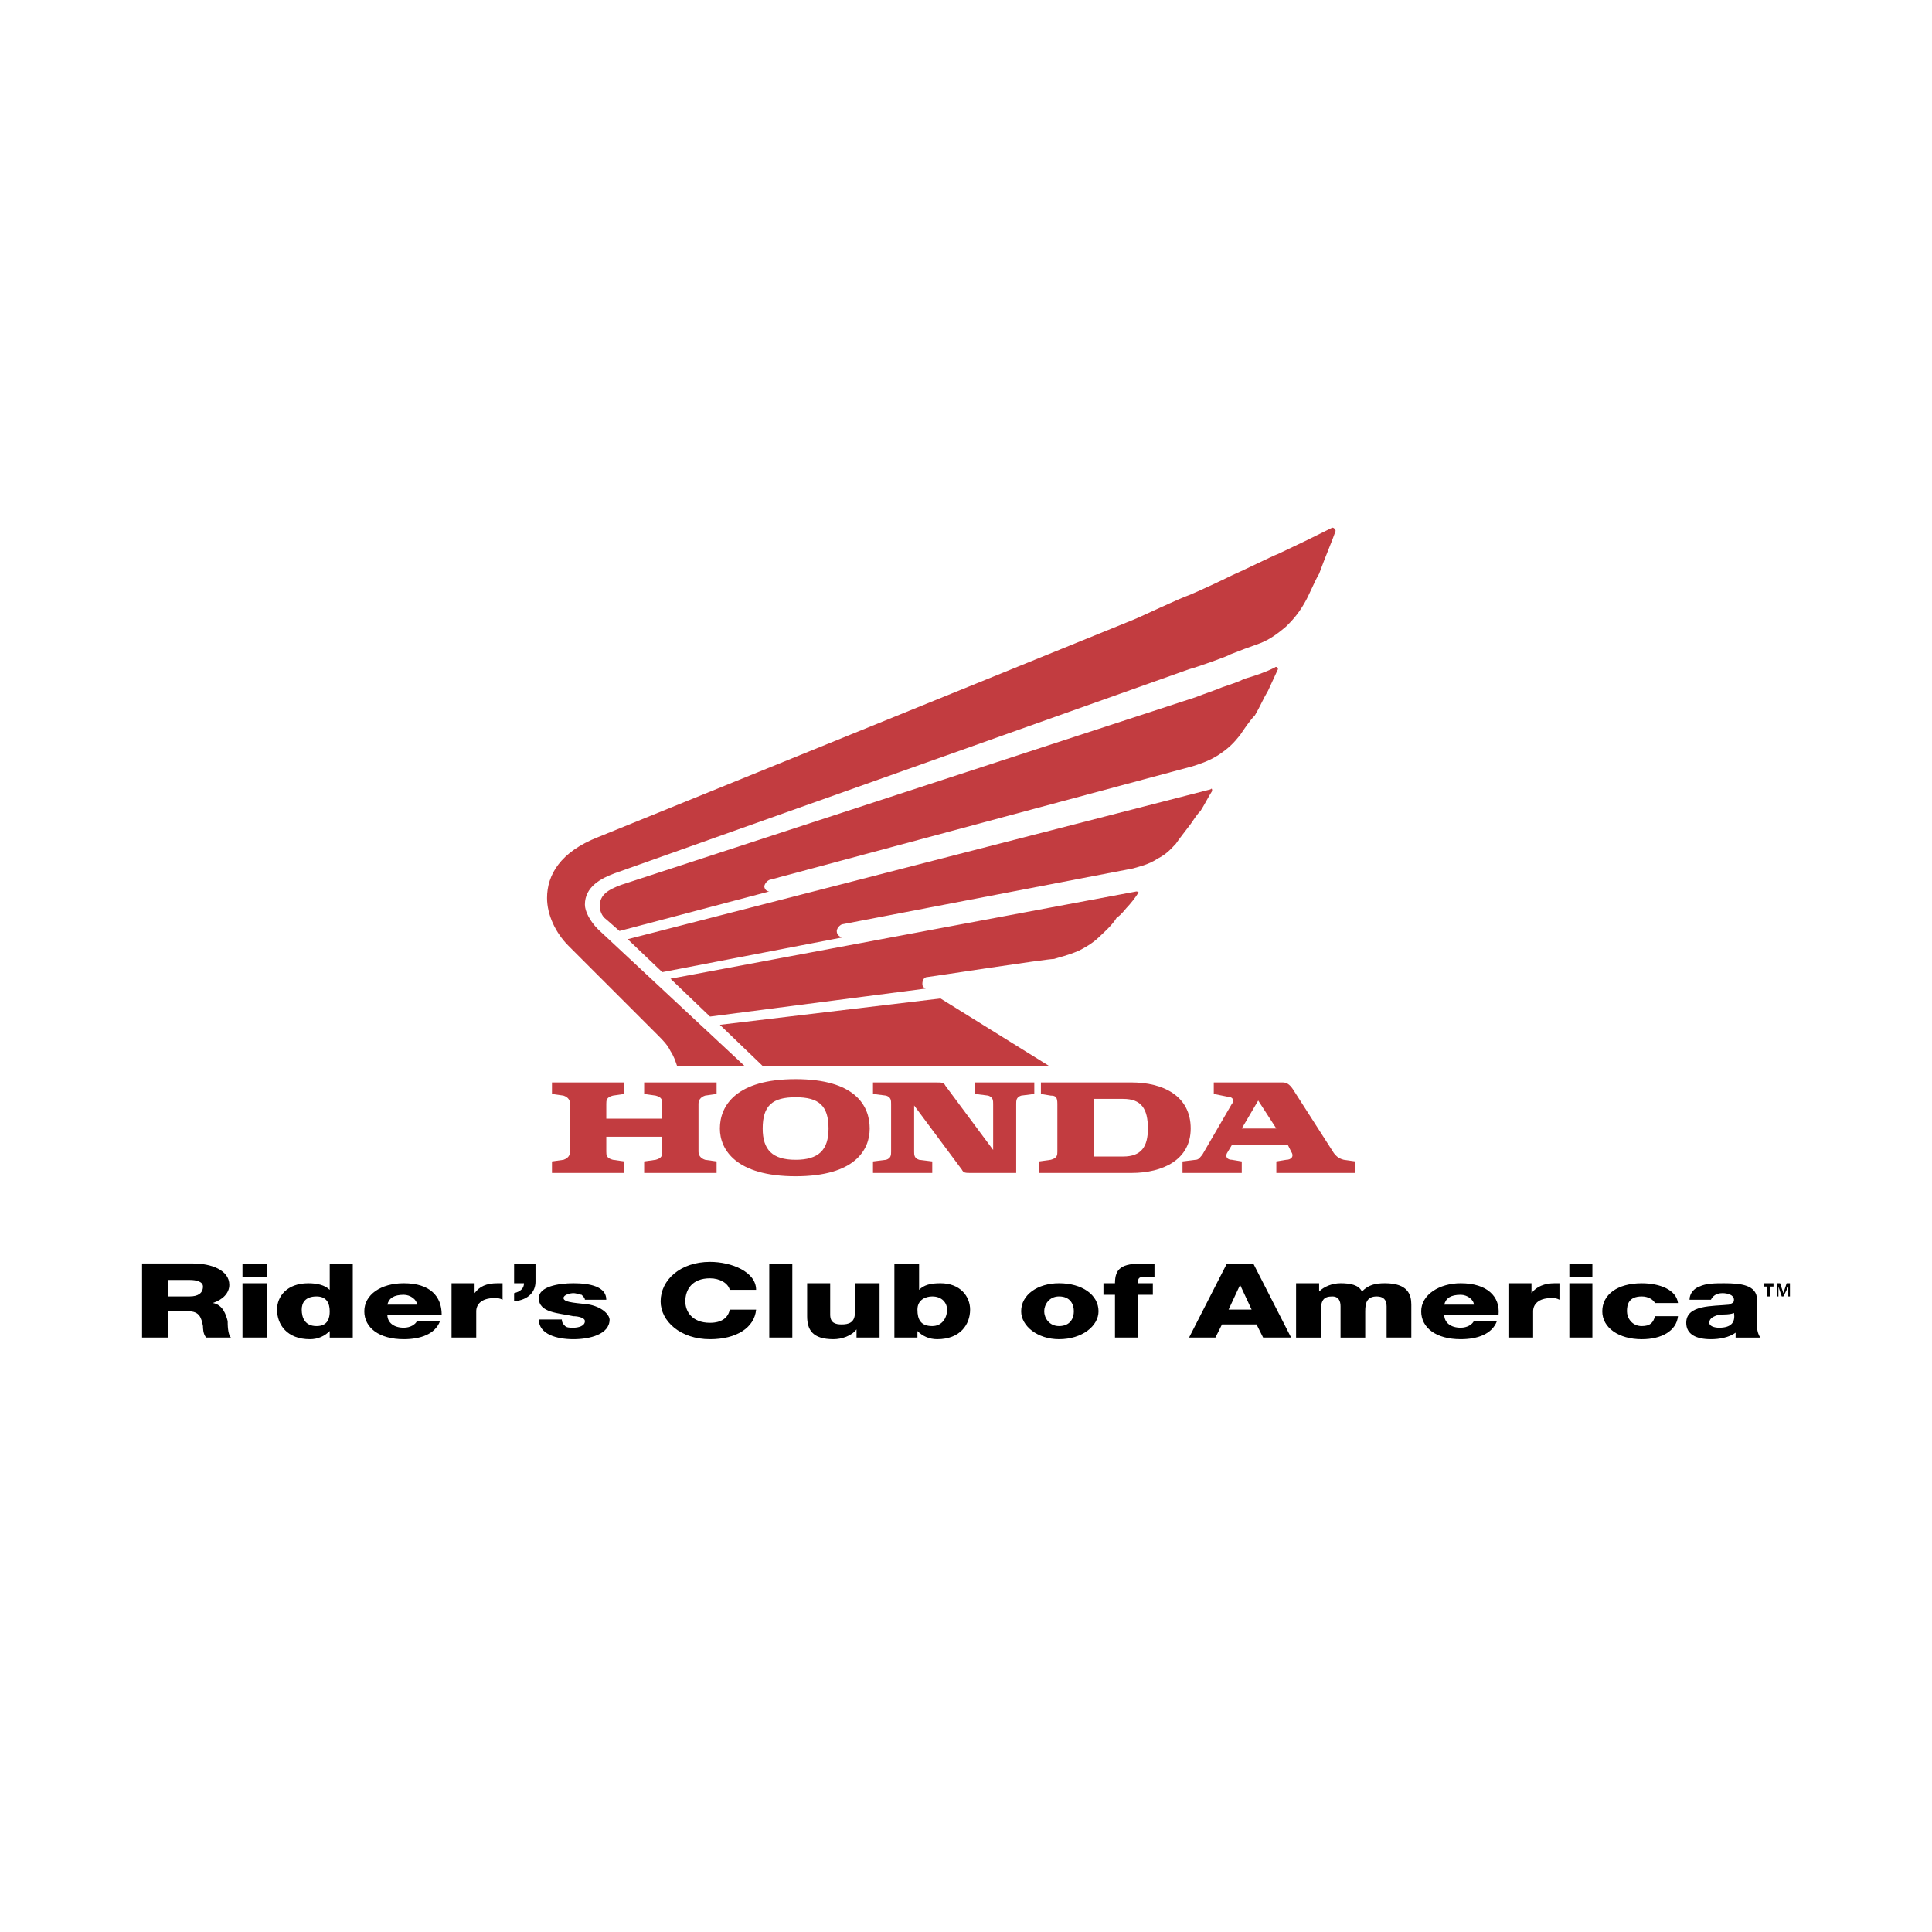
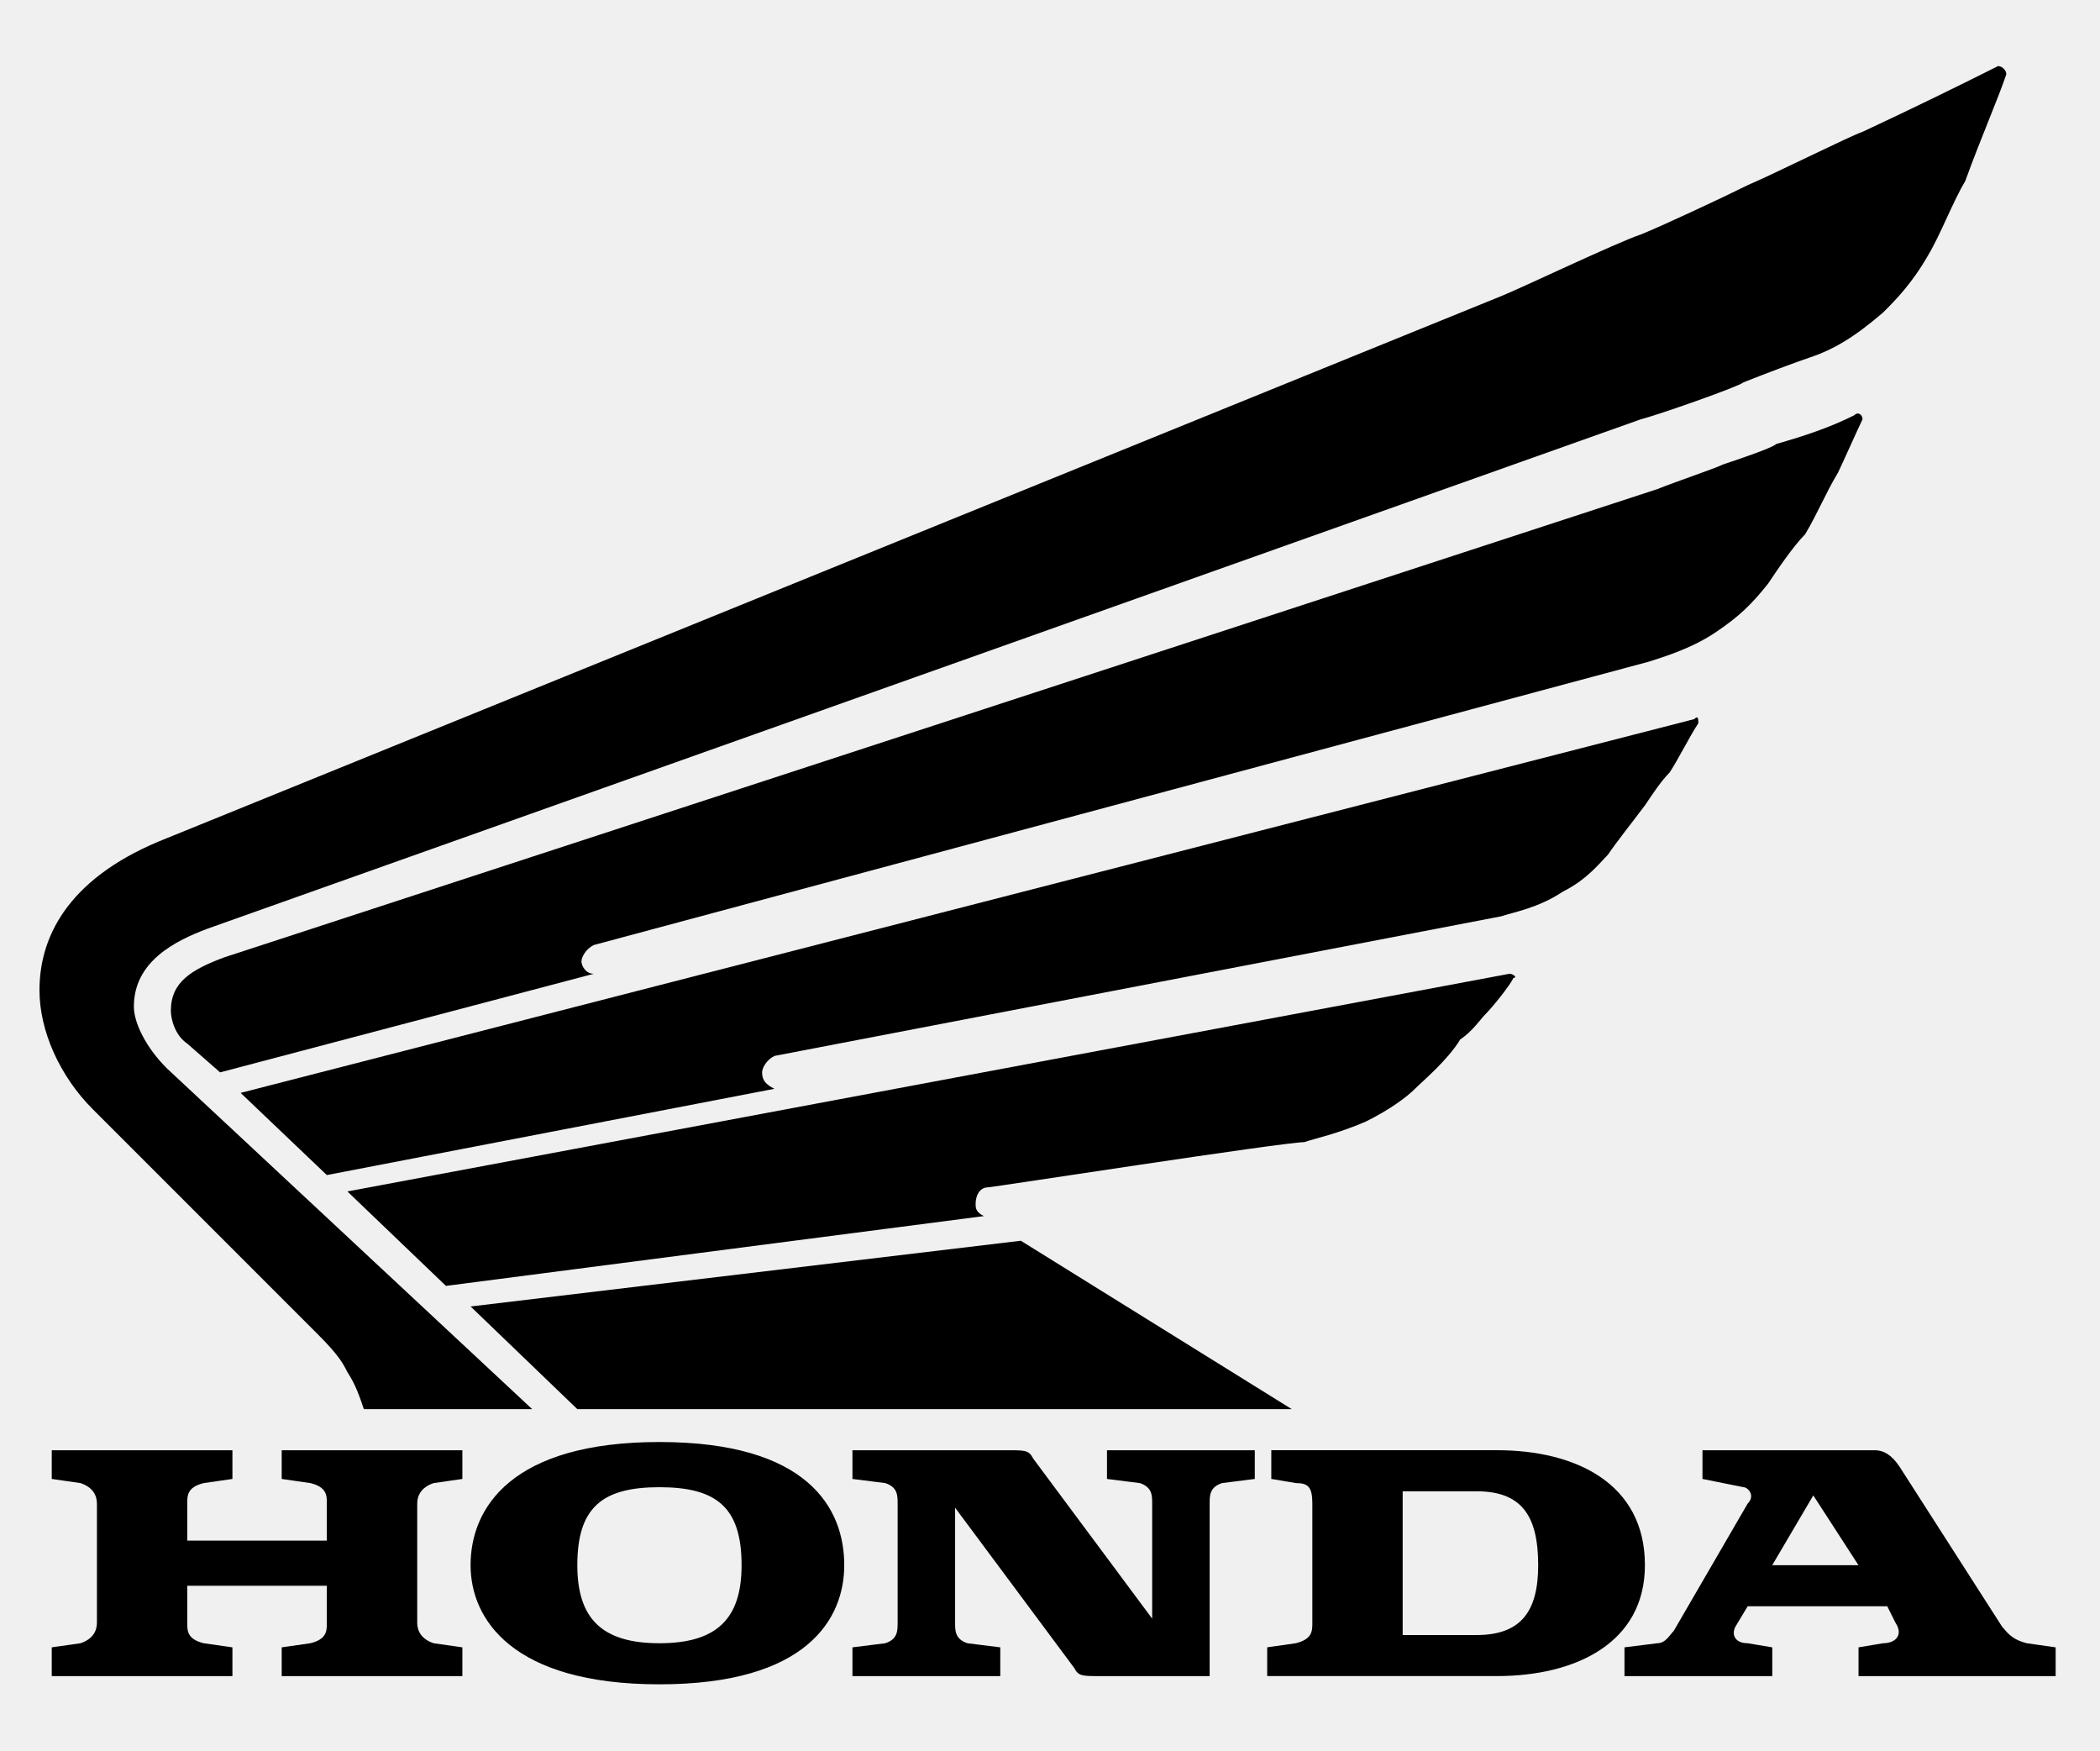
- <svg xmlns="http://www.w3.org/2000/svg" width="2500" height="2500" viewBox="0 0 192.756 192.756">
-   <g fill-rule="evenodd" clip-rule="evenodd">
-     <path fill="#fff" d="M0 0h192.756v192.756H0V0z" />
-     <path d="M64.268 109.143l1.149.166c.657.164.657.492.657.82v1.479H60.49v-1.479c0-.328 0-.656.657-.82l1.15-.166v-1.148H55.07v1.148l1.15.166c.493.164.657.492.657.82v4.764c0 .328-.164.656-.657.82l-1.15.164v1.15h7.227v-1.15l-1.15-.164c-.657-.164-.657-.492-.657-.82v-1.479h5.584v1.479c0 .328 0 .656-.657.82l-1.149.164v1.15h7.227v-1.15l-1.149-.164c-.493-.164-.657-.492-.657-.82v-4.764c0-.328.165-.656.657-.82l1.149-.166v-1.148h-7.227v1.148zM112.885 107.994h-9.033v1.148l.984.166c.494 0 .658.164.658.82v4.764c0 .328 0 .656-.658.82l-1.148.164v1.15h9.197c3.121 0 5.912-1.314 5.912-4.436 0-3.281-2.791-4.596-5.912-4.596zm-.821 7.391h-2.957v-5.748h2.957c1.807 0 2.463.984 2.463 2.955 0 1.808-.656 2.793-2.463 2.793z" fill="#c23c40" />
-     <path d="M134.072 115.713c-.656-.164-.82-.492-.984-.656l-4.107-6.406c-.328-.492-.656-.656-.984-.656h-6.898v1.148l1.643.33c.164 0 .492.328.164.656l-2.957 5.092c-.164.164-.328.492-.656.492l-1.314.164v1.15h5.912v-1.15l-.984-.164c-.494 0-.658-.328-.494-.656l.494-.822h5.584l.328.658c.328.492 0 .82-.492.82l-.986.164v1.15h7.885v-1.15l-1.154-.164zm-10.183-3.121l1.643-2.791 1.807 2.791h-3.45zM97.281 109.143l1.314.166c.492.164.492.492.492.82v4.6l-4.763-6.406c-.164-.328-.328-.328-.985-.328h-6.241v1.148l1.314.166c.493.164.493.492.493.82v4.764c0 .328 0 .656-.493.82l-1.314.164v1.15h5.913v-1.15l-1.314-.164c-.493-.164-.493-.492-.493-.82v-4.6l4.763 6.406c.165.328.329.328.985.328h4.434v-6.898c0-.328 0-.656.494-.82l1.312-.166v-1.148H97.28v1.148h.001zM79.378 107.666c-5.913 0-7.555 2.627-7.555 4.926 0 2.137 1.642 4.764 7.555 4.764s7.392-2.627 7.392-4.764c0-2.299-1.478-4.926-7.392-4.926zm0 8.047c-2.299 0-3.285-.984-3.285-3.121 0-2.299.985-3.119 3.285-3.119 2.3 0 3.285.82 3.285 3.119.001 2.137-.985 3.121-3.285 3.121zM76.094 106.352l-4.27-4.106 22.009-2.629 10.839 6.735H76.094zM113.377 88.941l-46.481 8.705 3.942 3.777 21.516-2.791c-.329-.166-.329-.33-.329-.494 0-.328.165-.656.493-.656.165 0 11.826-1.807 12.648-1.807.492-.164 1.312-.329 2.463-.821.986-.492 1.643-.985 1.971-1.313.328-.329 1.314-1.15 1.807-1.971.492-.329.822-.821.986-.986.328-.328.984-1.149 1.148-1.478.164-.001 0-.165-.164-.165zM120.768 78.758L62.625 93.705l3.449 3.286 17.903-3.45c-.329-.165-.493-.329-.493-.657 0-.165.164-.493.493-.657l29.071-5.584c.492-.165 1.479-.329 2.465-.986.984-.493 1.477-1.15 1.805-1.478.33-.493.986-1.314 1.479-1.971.33-.493.658-.986.986-1.314.328-.492.82-1.478 1.15-1.971.001-.165.001-.329-.165-.165z" fill="#c23c40" />
-     <path d="M113.049 61.841c.822-.329 4.6-2.136 5.584-2.464.822-.329 3.285-1.479 4.271-1.971 1.148-.493 4.105-1.971 4.598-2.135a207.68 207.68 0 0 0 5.42-2.628c.166 0 .33.164.33.329-.33.985-.986 2.463-1.643 4.271-.494.821-.986 2.135-1.479 2.956-.658 1.15-1.314 1.807-1.807 2.299-1.15.986-1.971 1.479-2.957 1.807-.492.164-1.807.657-2.627.985-.164.165-3.449 1.314-4.107 1.478l-57.32 20.366c-1.314.493-2.957 1.314-2.957 3.121 0 .657.493 1.643 1.314 2.463l14.618 13.633h-6.734c-.165-.492-.329-.986-.657-1.479-.164-.328-.329-.656-1.149-1.479-.493-.492-1.15-1.148-1.314-1.314l-7.719-7.718c-1.314-1.314-2.135-3.121-2.135-4.764 0-2.299 1.314-4.599 5.092-6.077l53.378-21.679z" fill="#c23c40" />
-     <path d="M119.291 69.56c.82-.328 2.299-.821 2.627-.985.492-.165 1.971-.657 2.135-.821 1.15-.329 2.137-.657 3.121-1.15.164-.164.328 0 .328.164-.164.329-.82 1.807-.984 2.136-.494.821-.822 1.642-1.314 2.463-.492.493-1.15 1.478-1.479 1.971-.656.821-1.148 1.313-2.135 1.971s-2.135.985-2.629 1.149L76.75 87.792c-.328.164-.492.493-.492.657s.164.493.492.493l-14.946 3.942-1.313-1.15c-.493-.329-.657-.985-.657-1.314 0-1.149.821-1.643 2.135-2.135l57.322-18.725z" fill="#c23c40" />
-     <path d="M16.801 127.703h2.135c.657 0 1.314.164 1.314.658 0 .656-.493.984-1.314.984h-2.135v-1.642zm-2.628 5.748h2.628v-2.627h1.971c1.15 0 1.314.656 1.479 1.479 0 .164 0 .82.328 1.148h2.464c-.328-.328-.328-1.312-.328-1.643-.165-.656-.493-1.643-1.479-1.807.985-.328 1.643-.984 1.643-1.807 0-1.479-1.807-2.135-3.613-2.135h-5.092v7.392h-.001zM24.192 128.031h2.463v5.42h-2.463v-5.42zm0-1.97h2.463v1.314h-2.463v-1.314zM31.583 129.346c.985 0 1.313.656 1.313 1.479 0 .656-.164 1.479-1.313 1.479-1.15 0-1.479-.822-1.479-1.643.001-.659.33-1.315 1.479-1.315zm3.614-3.285h-2.3v2.629c-.492-.494-1.313-.658-2.135-.658-2.135 0-3.121 1.314-3.121 2.629 0 1.479.986 2.955 3.285 2.955.821 0 1.479-.328 1.971-.82v.656h2.3v-7.391zM38.646 130.166c.164-.656.657-.984 1.643-.984.657 0 1.313.492 1.313.984h-2.956zm5.42.986c0-1.807-1.149-3.121-3.777-3.121-2.3 0-3.942 1.15-3.942 2.793s1.479 2.791 3.942 2.791c1.642 0 3.12-.492 3.613-1.807h-2.3c-.164.33-.657.658-1.313.658-.986 0-1.643-.492-1.643-1.314h5.42zM45.051 128.031h2.3v.986c.492-.656 1.149-.986 2.299-.986h.493v1.643c-.329-.164-.493-.164-.821-.164-1.314 0-1.807.656-1.807 1.314v2.627h-2.464v-5.42zM51.292 126.061h2.136v1.807c0 .986-.657 1.807-2.136 1.971v-.82c.657-.164.986-.492.986-.986h-.986v-1.972zM56.056 131.645c0 .33.165.494.329.658.165.164.493.164.821.164.493 0 1.149-.164 1.149-.658 0-.328-.657-.492-1.149-.492-1.479-.328-3.449-.328-3.449-1.807 0-1.148 1.971-1.479 3.449-1.479 1.643 0 3.285.33 3.285 1.643h-2.136c0-.164-.164-.328-.328-.492-.164 0-.493-.164-.821-.164-.329 0-.985.164-.985.492 0 .492 1.643.492 2.628.656 1.478.33 1.971 1.15 1.971 1.479 0 1.479-1.971 1.971-3.613 1.971s-3.449-.492-3.449-1.971h2.298zM72.809 128.689c-.165-.658-.985-1.15-1.971-1.15-1.807 0-2.463 1.15-2.463 2.299 0 .986.656 2.137 2.463 2.137 1.15 0 1.807-.494 1.971-1.314h2.628c-.165 1.807-1.971 2.955-4.599 2.955-2.957 0-4.927-1.807-4.927-3.777 0-2.135 1.971-3.941 4.927-3.941 2.135 0 4.599.986 4.599 2.793h-2.628v-.002zM76.75 126.061h2.3v7.39h-2.3v-7.39zM87.755 133.451h-2.299v-.82c-.493.656-1.478.984-2.299.984-2.135 0-2.628-.984-2.628-2.299v-3.285h2.299v3.121c0 .822.493.986 1.15.986s1.314-.164 1.314-1.15v-2.957h2.463v5.42zM93.011 129.346c.985 0 1.478.656 1.478 1.314 0 .82-.493 1.643-1.478 1.643-1.15 0-1.479-.658-1.479-1.643.001-.986.822-1.314 1.479-1.314zm-3.778 4.105h2.299v-.656c.493.492 1.15.82 1.971.82 2.3 0 3.285-1.477 3.285-2.955 0-1.314-.985-2.629-2.956-2.629-.986 0-1.643.164-2.135.658v-2.629h-2.464v7.391zM104.18 130.824c0-.658.492-1.479 1.479-1.479 1.148 0 1.479.82 1.479 1.479 0 .656-.33 1.479-1.479 1.479-.987 0-1.479-.823-1.479-1.479zm-2.299 0c0 1.479 1.643 2.791 3.777 2.791 2.299 0 3.941-1.312 3.941-2.791 0-1.643-1.643-2.793-3.941-2.793-2.135 0-3.777 1.151-3.777 2.793zM111.242 129.182h-1.15v-1.15h1.15c0-1.479.656-1.971 2.793-1.971h1.148v1.314h-.656c-.656 0-.986 0-.986.492v.164h1.479v1.15h-1.479v4.27h-2.299v-4.269zM123.725 128.195l1.15 2.465h-2.299l1.149-2.465zm-5.092 5.256h2.629l.656-1.312h3.449l.656 1.312h2.793l-3.777-7.391h-2.629l-3.777 7.391zM129.309 128.031h2.301v.822c.492-.492 1.312-.822 2.135-.822.984 0 1.807.164 2.135.822.656-.658 1.314-.822 2.299-.822 2.301 0 2.629 1.15 2.629 2.135v3.285h-2.465v-3.119c0-.658-.328-.986-.984-.986-.986 0-1.15.656-1.15 1.479v2.627h-2.463v-3.119c0-.494-.164-.986-.822-.986-.82 0-1.148.328-1.148 1.479v2.627h-2.465v-5.422h-.002zM144.092 130.166c.164-.656.656-.984 1.643-.984.656 0 1.312.492 1.312.984h-2.955zm5.42.986c.164-1.807-1.15-3.121-3.777-3.121-2.137 0-3.943 1.15-3.943 2.793s1.479 2.791 3.943 2.791c1.643 0 3.119-.492 3.613-1.807h-2.301c-.164.33-.656.658-1.312.658-.986 0-1.643-.492-1.643-1.314h5.42zM150.496 128.031h2.301v.986c.492-.656 1.312-.986 2.299-.986h.492v1.643c-.328-.164-.492-.164-.82-.164-1.314 0-1.807.656-1.807 1.314v2.627h-2.465v-5.42zM156.574 128.031h2.299v5.42h-2.299v-5.42zm0-1.97h2.299v1.314h-2.299v-1.314zM165.115 130.002c-.164-.328-.658-.656-1.314-.656-1.314 0-1.479.82-1.479 1.479 0 .656.492 1.479 1.479 1.479.82 0 1.15-.328 1.314-.986h2.299c-.164 1.479-1.643 2.299-3.613 2.299-2.299 0-3.941-1.148-3.941-2.791s1.479-2.793 3.941-2.793c1.807 0 3.449.658 3.613 1.971h-2.299v-.002zM170.535 131.975c0-.494.492-.658.984-.822.494 0 1.15 0 1.479-.164.164.986-.328 1.479-1.479 1.479-.492-.001-.984-.165-.984-.493zm.164-2.301c.164-.328.492-.656 1.15-.656.492 0 1.148.164 1.148.656 0 .328-.164.328-.492.492-1.643.166-4.27 0-4.27 1.809 0 1.148.984 1.641 2.463 1.641.82 0 1.807-.164 2.463-.656v.492h2.465c-.328-.492-.328-.984-.328-1.312v-2.465c0-1.479-1.643-1.643-3.285-1.643-.822 0-1.807 0-2.465.33-.492.164-.984.656-.984 1.312h2.135zM178.582 129.346h-.164v-.984l-.492.984h-.164l-.328-.984v.984h-.164v-1.314h.328l.328.986.328-.986h.328v1.314zm-1.641-.985h-.33v.984h-.328v-.984h-.328v-.33h.986v.33z" />
-   </g>
+ <svg xmlns="http://www.w3.org/2000/svg" viewBox="53 50 84 70">
+   <path d="M64.268 109.143l1.149.166c.657.164.657.492.657.82v1.479H60.49v-1.479c0-.328 0-.656.657-.82l1.15-.166v-1.148H55.07v1.148l1.15.166c.493.164.657.492.657.82v4.764c0 .328-.164.656-.657.82l-1.15.164v1.15h7.227v-1.15l-1.15-.164c-.657-.164-.657-.492-.657-.82v-1.479h5.584v1.479c0 .328 0 .656-.657.82l-1.149.164v1.15h7.227v-1.15l-1.149-.164c-.493-.164-.657-.492-.657-.82v-4.764c0-.328.165-.656.657-.82l1.149-.166v-1.148h-7.227v1.148zM112.885 107.994h-9.033v1.148l.984.166c.494 0 .658.164.658.82v4.764c0 .328 0 .656-.658.82l-1.148.164v1.15h9.197c3.121 0 5.912-1.314 5.912-4.436 0-3.281-2.791-4.596-5.912-4.596zm-.821 7.391h-2.957v-5.748h2.957c1.807 0 2.463.984 2.463 2.955 0 1.808-.656 2.793-2.463 2.793z" fill="#000" />
+   <path d="M134.072 115.713c-.656-.164-.82-.492-.984-.656l-4.107-6.406c-.328-.492-.656-.656-.984-.656h-6.898v1.148l1.643.33c.164 0 .492.328.164.656l-2.957 5.092c-.164.164-.328.492-.656.492l-1.314.164v1.15h5.912v-1.15l-.984-.164c-.494 0-.658-.328-.494-.656l.494-.822h5.584l.328.658c.328.492 0 .82-.492.82l-.986.164v1.15h7.885v-1.15l-1.154-.164zm-10.183-3.121l1.643-2.791 1.807 2.791h-3.45zM97.281 109.143l1.314.166c.492.164.492.492.492.82v4.6l-4.763-6.406c-.164-.328-.328-.328-.985-.328h-6.241v1.148l1.314.166c.493.164.493.492.493.82v4.764c0 .328 0 .656-.493.82l-1.314.164v1.15h5.913v-1.15l-1.314-.164c-.493-.164-.493-.492-.493-.82v-4.6l4.763 6.406c.165.328.329.328.985.328h4.434v-6.898c0-.328 0-.656.494-.82l1.312-.166v-1.148H97.28v1.148h.001zM79.378 107.666c-5.913 0-7.555 2.627-7.555 4.926 0 2.137 1.642 4.764 7.555 4.764s7.392-2.627 7.392-4.764c0-2.299-1.478-4.926-7.392-4.926zm0 8.047c-2.299 0-3.285-.984-3.285-3.121 0-2.299.985-3.119 3.285-3.119 2.3 0 3.285.82 3.285 3.119.001 2.137-.985 3.121-3.285 3.121zM76.094 106.352l-4.27-4.106 22.009-2.629 10.839 6.735H76.094zM113.377 88.941l-46.481 8.705 3.942 3.777 21.516-2.791c-.329-.166-.329-.33-.329-.494 0-.328.165-.656.493-.656.165 0 11.826-1.807 12.648-1.807.492-.164 1.312-.329 2.463-.821.986-.492 1.643-.985 1.971-1.313.328-.329 1.314-1.15 1.807-1.971.492-.329.822-.821.986-.986.328-.328.984-1.149 1.148-1.478.164-.001 0-.165-.164-.165zM120.768 78.758L62.625 93.705l3.449 3.286 17.903-3.45c-.329-.165-.493-.329-.493-.657 0-.165.164-.493.493-.657l29.071-5.584c.492-.165 1.479-.329 2.465-.986.984-.493 1.477-1.15 1.805-1.478.33-.493.986-1.314 1.479-1.971.33-.493.658-.986.986-1.314.328-.492.82-1.478 1.15-1.971.001-.165.001-.329-.165-.165z" fill="#000" />
+   <path d="M113.049 61.841c.822-.329 4.6-2.136 5.584-2.464.822-.329 3.285-1.479 4.271-1.971 1.148-.493 4.105-1.971 4.598-2.135a207.68 207.68 0 0 0 5.42-2.628c.166 0 .33.164.33.329-.33.985-.986 2.463-1.643 4.271-.494.821-.986 2.135-1.479 2.956-.658 1.15-1.314 1.807-1.807 2.299-1.15.986-1.971 1.479-2.957 1.807-.492.164-1.807.657-2.627.985-.164.165-3.449 1.314-4.107 1.478l-57.32 20.366c-1.314.493-2.957 1.314-2.957 3.121 0 .657.493 1.643 1.314 2.463l14.618 13.633h-6.734c-.165-.492-.329-.986-.657-1.479-.164-.328-.329-.656-1.149-1.479-.493-.492-1.15-1.148-1.314-1.314l-7.719-7.718c-1.314-1.314-2.135-3.121-2.135-4.764 0-2.299 1.314-4.599 5.092-6.077l53.378-21.679z" fill="#000" />
+   <path d="M119.291 69.56c.82-.328 2.299-.821 2.627-.985.492-.165 1.971-.657 2.135-.821 1.15-.329 2.137-.657 3.121-1.15.164-.164.328 0 .328.164-.164.329-.82 1.807-.984 2.136-.494.821-.822 1.642-1.314 2.463-.492.493-1.15 1.478-1.479 1.971-.656.821-1.148 1.313-2.135 1.971s-2.135.985-2.629 1.149L76.75 87.792c-.328.164-.492.493-.492.657s.164.493.492.493l-14.946 3.942-1.313-1.15c-.493-.329-.657-.985-.657-1.314 0-1.149.821-1.643 2.135-2.135l57.322-18.725z" fill="#000" />
</svg>
